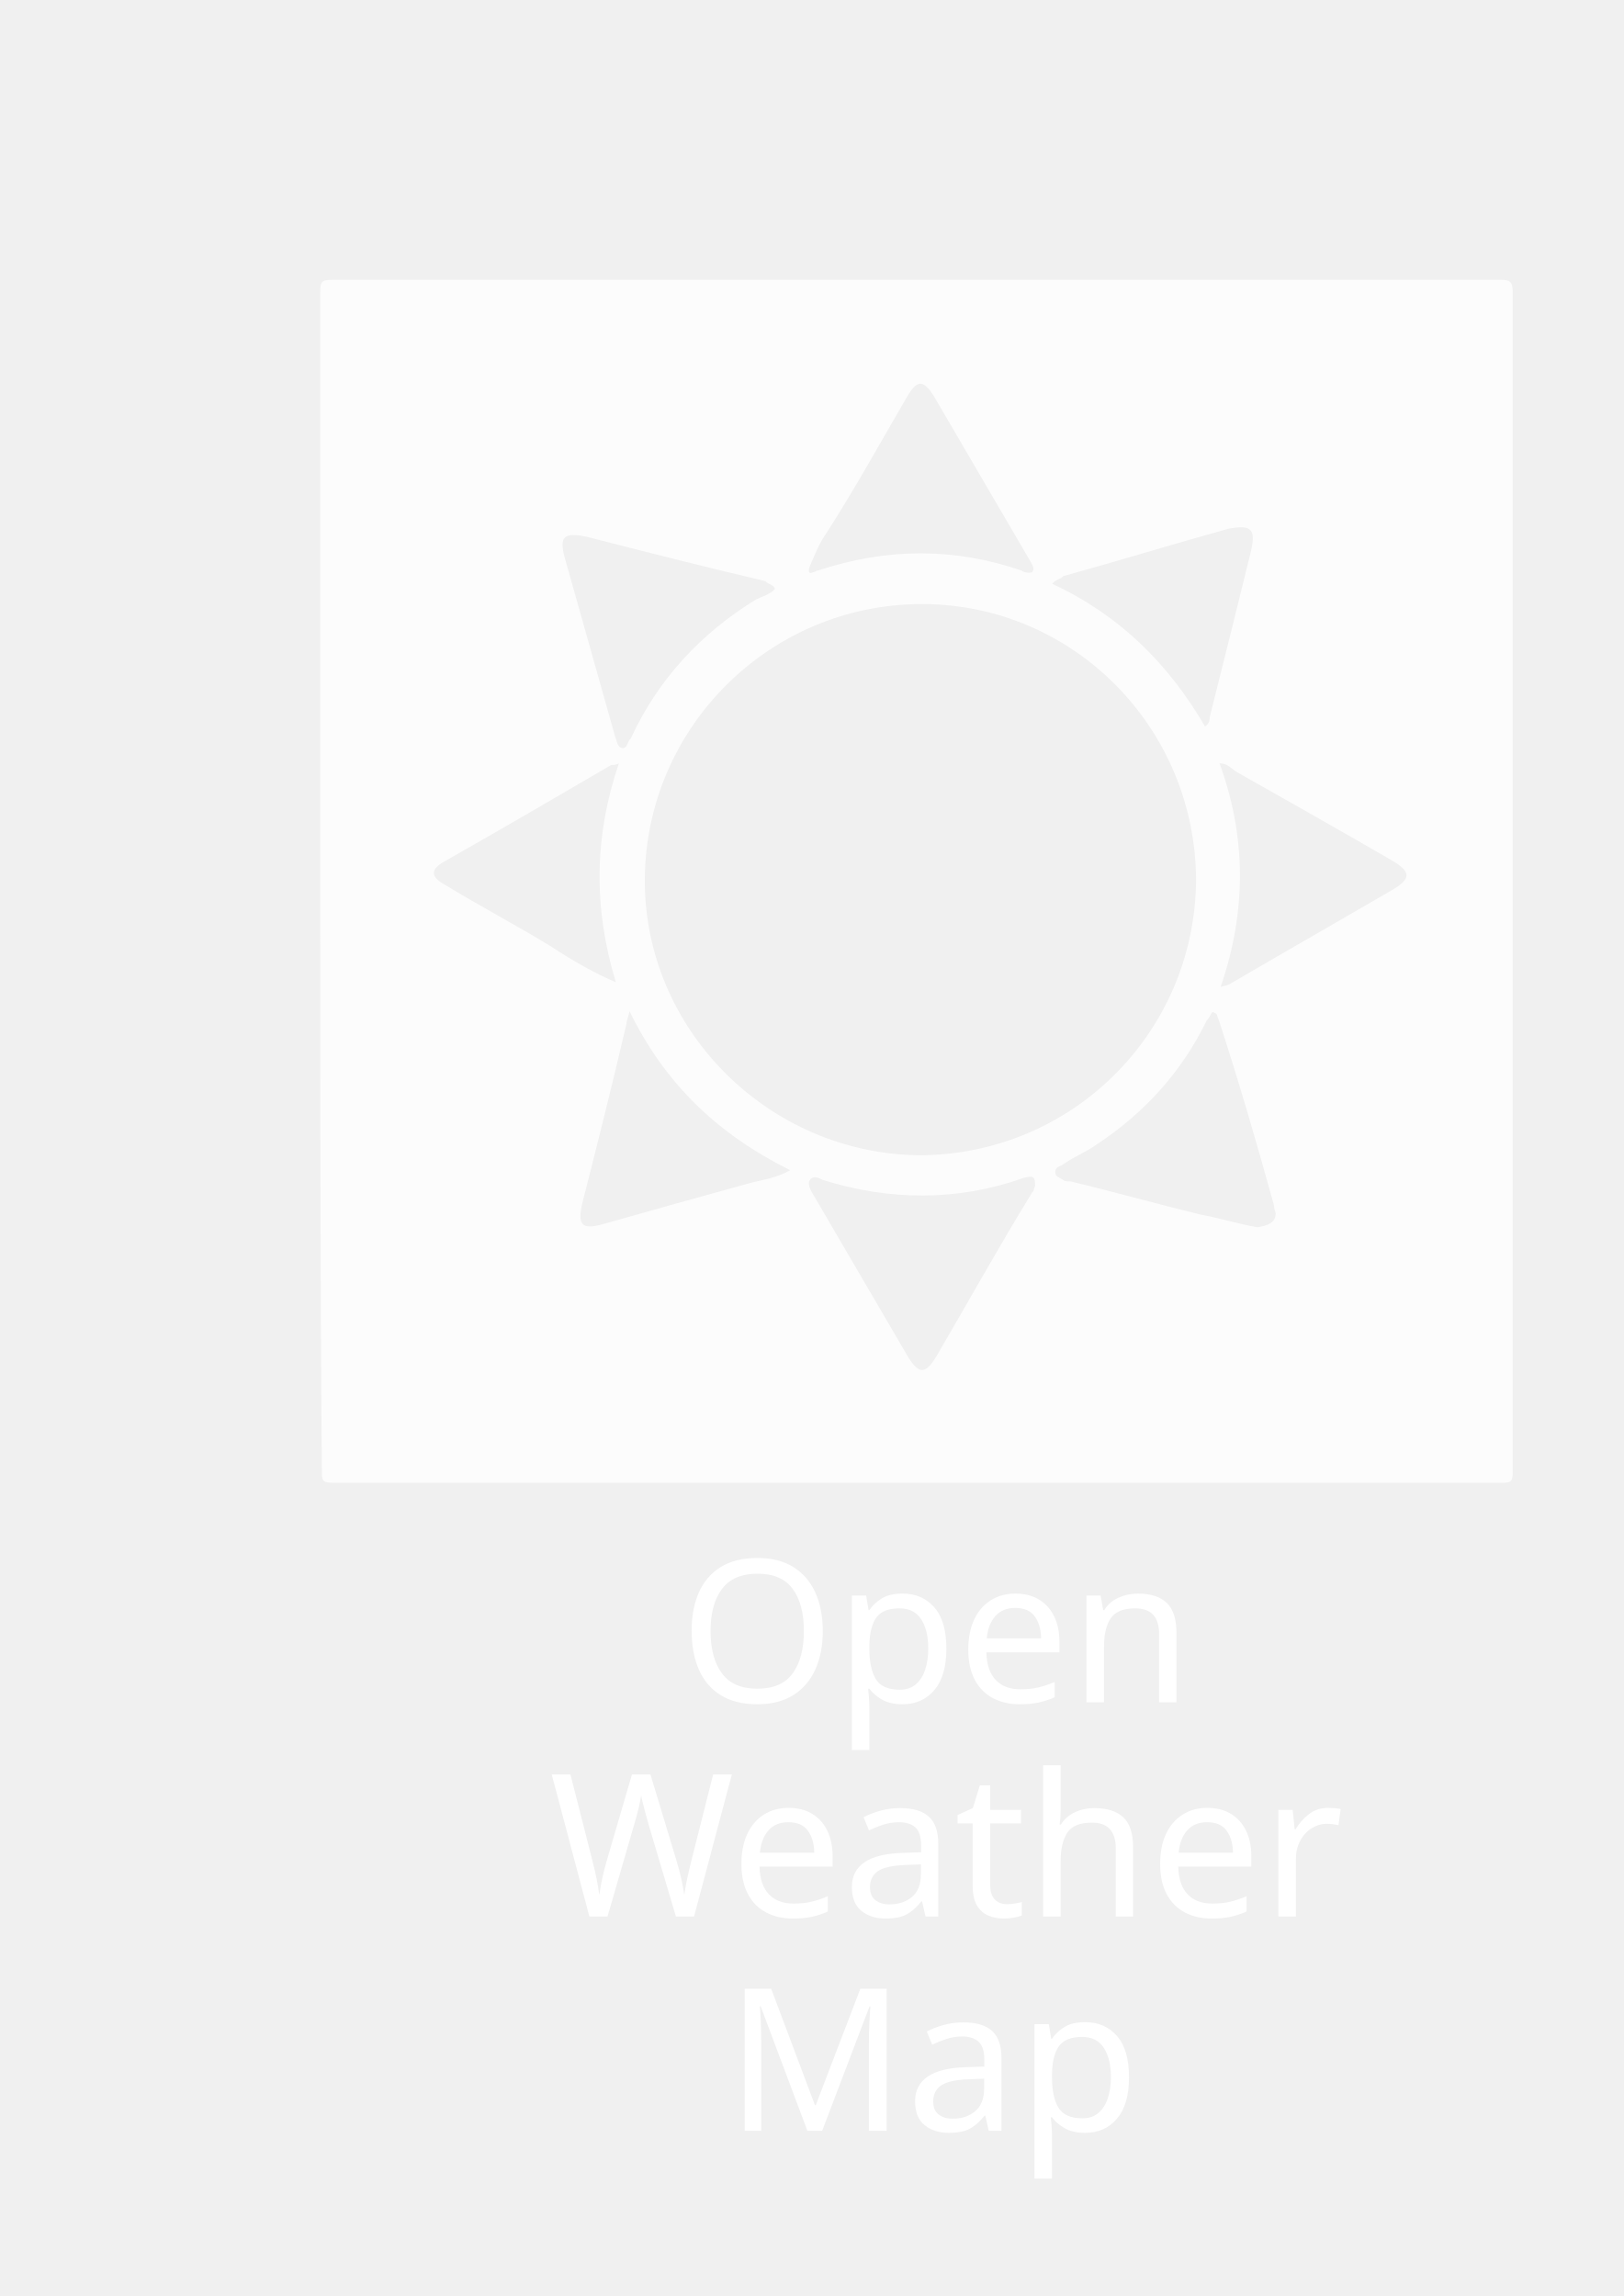
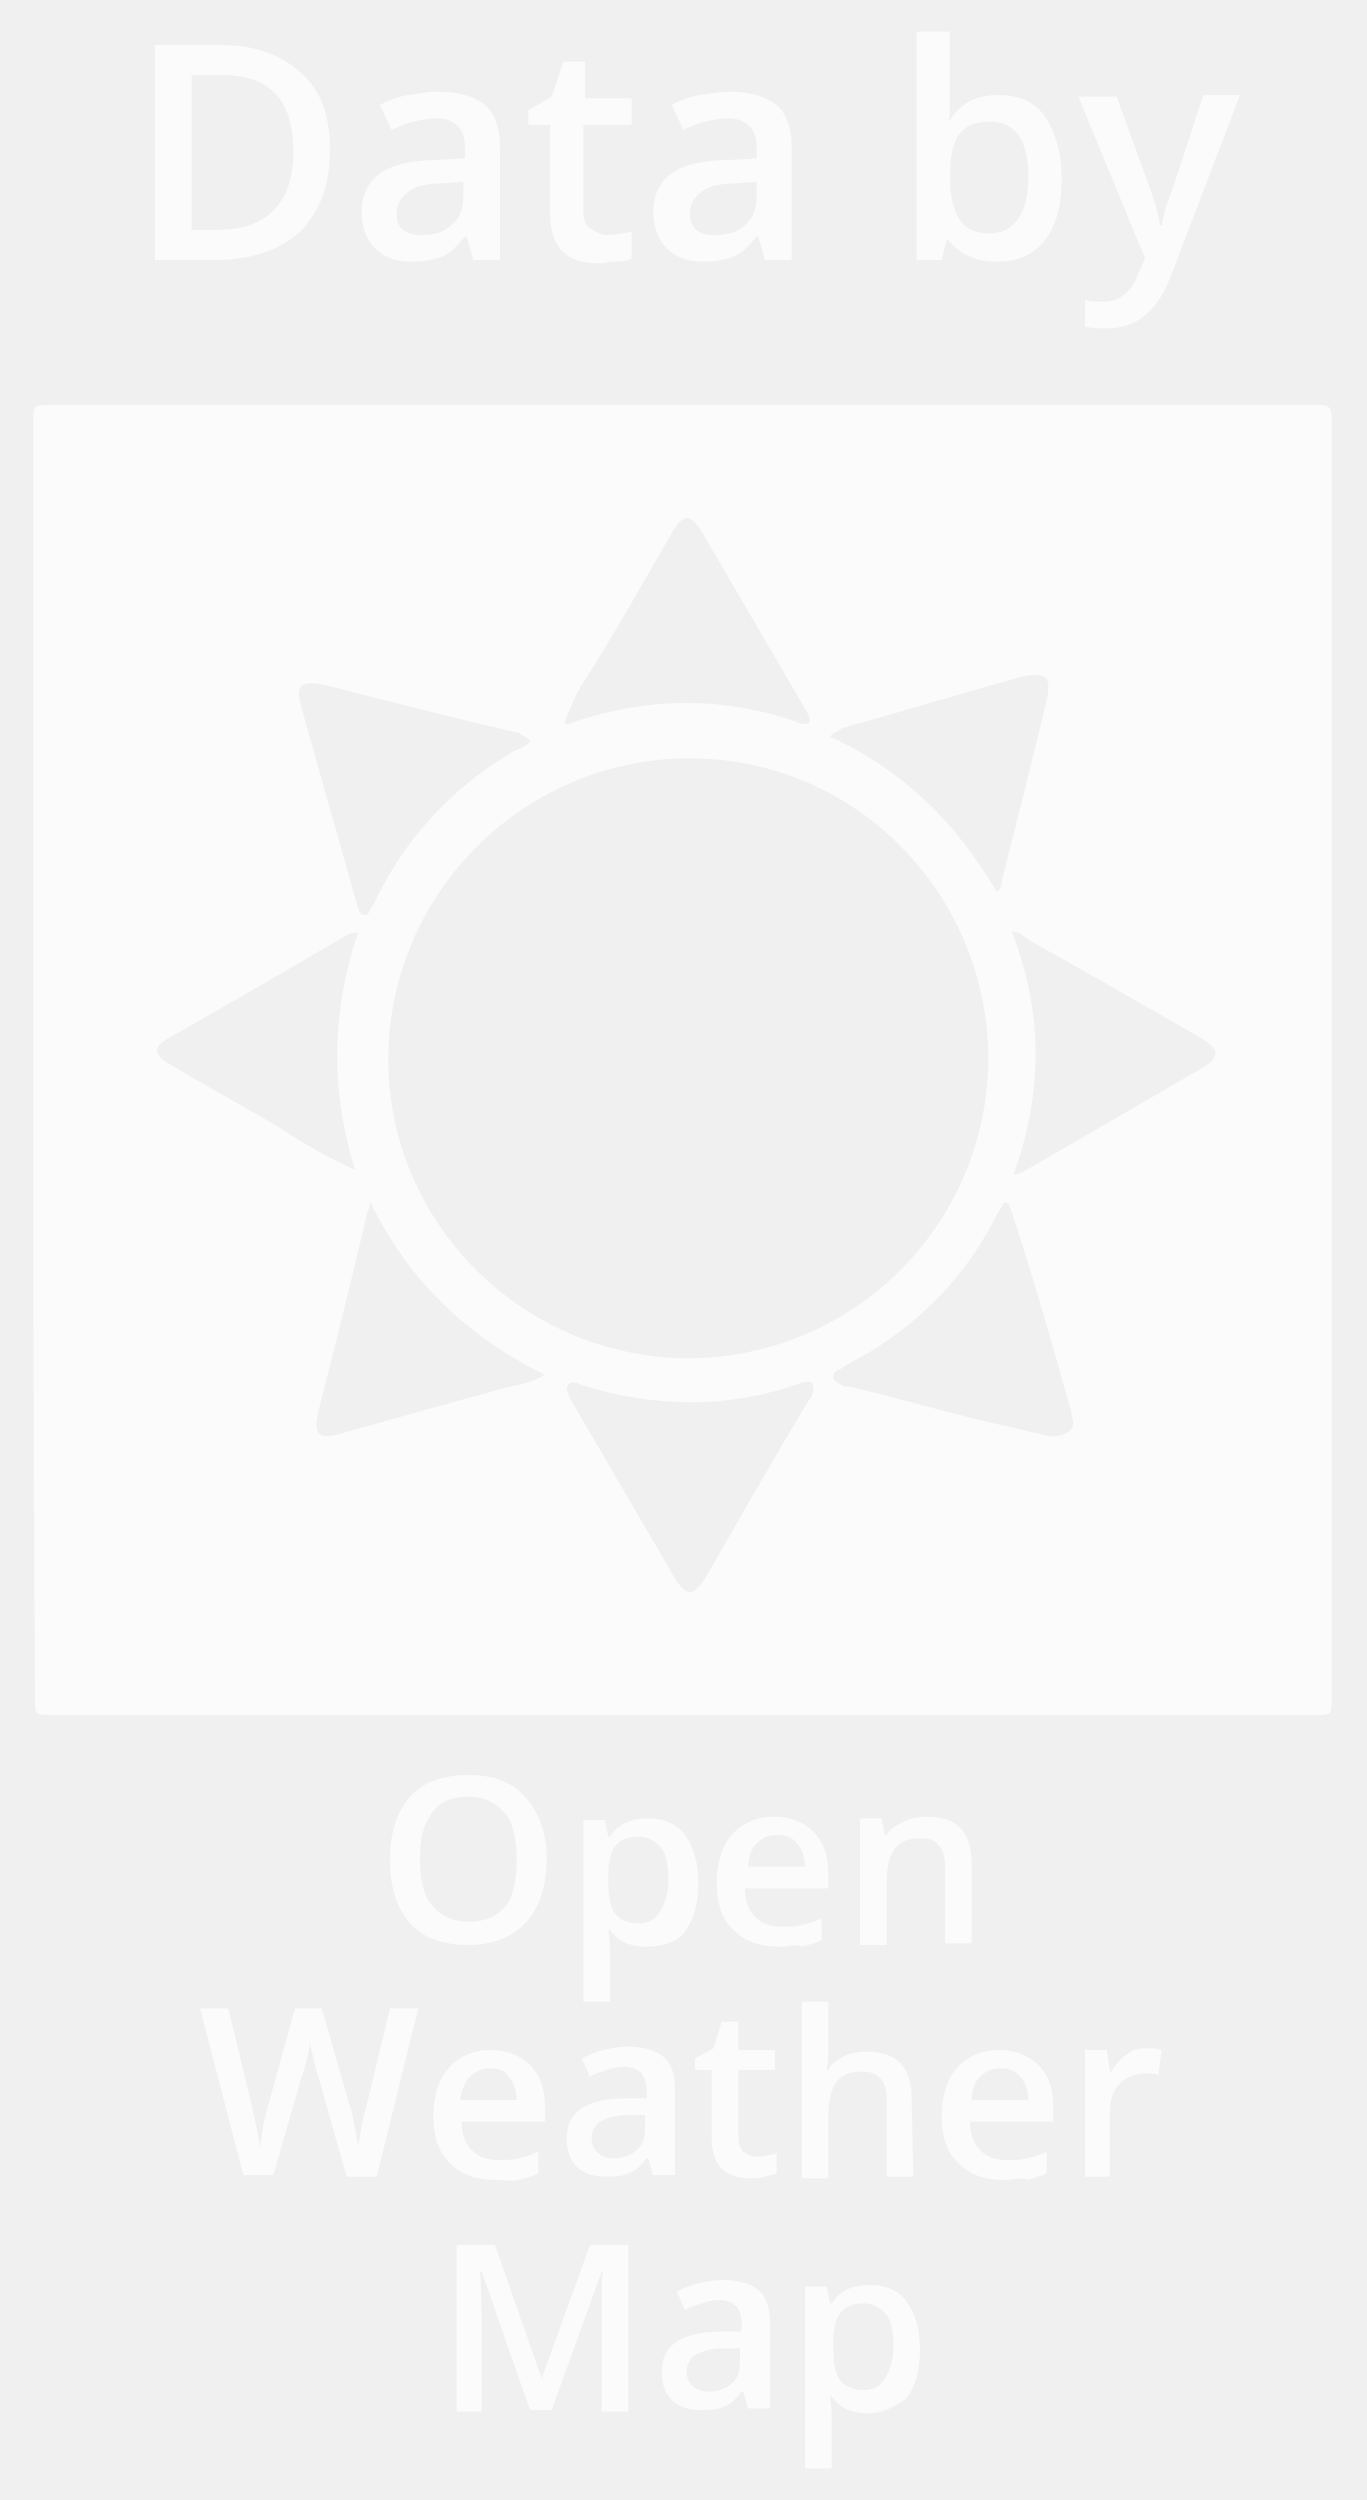
- <svg xmlns="http://www.w3.org/2000/svg" version="1.1" id="Layer_1" x="0px" y="0px" viewBox="0 0 595.3 841.9" enable-background="new 0 0 595.3 841.9" xml:space="preserve">
-   <text transform="matrix(1 0 0 1 249.1141 624.184)" fill="#FFFFFF" font-family="'ArialMT'" font-size="72.964">Open</text>
-   <text transform="matrix(1 0 0 1 201.4072 702.7587)" fill="#FFFFFF" font-family="'ArialMT'" font-size="72.964">Weather</text>
-   <text transform="matrix(1 0 0 1 265.951 781.3359)" fill="#FFFFFF" font-family="'ArialMT'" font-size="72.964">Map</text>
-   <g id="KDcvUg_1_" opacity="0.8">
-     <g id="XMLID_2_">
-       <path id="XMLID_56_" fill="#FFFFFF" d="M117.4,323.7c0-71.8,0-144.2,0-216.6c0-3.9,0.6-4.5,4.5-4.5c142.6,0,285.7,0,428.2,0    c3.4,0,4.5,0.6,4.5,4.5c0,144.2,0,288.5,0,432.7c0,3.4-0.6,3.9-3.9,3.9c-142.6,0-286.2,0-428.8,0c-3.9,0-3.9-1.1-3.9-4.5    C117.4,467.9,117.4,395.5,117.4,323.7z M336.9,423.6c56.1,0,101-44.9,101.6-100.5c0-56.1-44.9-101.6-100.5-101.6    S237,266.4,236.4,322C235.9,377.6,281.9,423,336.9,423.6z M379.5,434.8c0-3.4-0.6-3.9-4.5-2.8c-23.6,8.4-48.8,8.4-73.5,0.6    c-1.1-0.6-3.4-1.7-4.5,0c-1.1,1.1,0,3.4,0.6,4.5c11.8,20.2,23.6,40.4,35.4,60.6c3.9,6.2,6.2,6.2,10.1,0    c11.8-20.2,23-40.4,35.4-60.6C379,437.1,379,435.9,379.5,434.8z M467.7,444.9c0-0.6-0.6-1.1-0.6-2.8    c-6.2-22.5-12.9-45.5-20.2-67.9c-0.6-1.1-0.6-2.8-1.7-2.8c-1.1-1.1-1.1,1.1-2.8,2.8c-9,18.5-22.5,33.7-40.4,45.5    c-3.9,2.8-8.4,4.5-12.3,7.3c-0.6,0.6-2.8,0.6-2.8,2.8c0,1.7,1.1,1.7,2.8,2.8c0.6,0.6,1.7,0.6,2.8,0.6c16.3,3.9,32,8.4,48.3,12.3    c6.2,1.1,13.5,3.4,20.2,4.5C464.9,449.4,467.7,448.3,467.7,444.9z M298.2,209.8c0.6,0,1.1-0.6,1.7-0.6c25.3-8.4,50-8.4,74.6,0    c0.6,0.6,2.8,1.1,3.9,0.6c1.1-1.1,0-2.8-0.6-3.9c-11.8-20.2-23.6-40.4-35.4-60.6c-3.9-6.2-6.2-6.2-10.1,0.6    c-9.5,16.3-19.1,33.7-29.2,49.4c-2.8,3.9-4.5,8.4-6.2,12.3C296.5,208.6,295.9,210.9,298.2,209.8z M284.1,215.9    c-0.6-1.7-2.8-1.7-3.4-2.8c-21.9-5.1-43.8-10.7-65.7-16.3c-8.4-1.7-10.1,0-7.9,7.9c6.2,21.9,12.3,43.8,18.5,65.7    c0.6,1.1,0.6,3.9,2.8,3.9c1.7,0,1.7-2.8,2.8-3.4c10.1-21.9,25.8-38.7,46-51.1C279.6,218.7,283,217.6,284.1,215.9z M230.8,370.8    c-0.6,2.8-1.1,3.4-1.1,4.5c-5.1,21.9-10.7,44.3-16.3,66.2c-1.7,7.9,0,9.5,7.9,7.3c18-5.1,35.9-10.1,54.4-15.2    c4.5-1.1,9-1.7,14-4.5C262.8,415.7,243.7,397.2,230.8,370.8z M447.5,361.9c1.7-0.6,2.8-0.6,3.4-1.1c20.2-11.8,39.8-23,60.1-34.8    c6.2-3.9,6.2-6.2,0-10.1c-18.5-10.7-38.2-21.9-57.2-32.6c-2.2-1.1-3.4-3.4-6.7-3.4C457,306.9,457,334.4,447.5,361.9z M225.8,360.2    c-8.4-27.5-7.9-53.9,1.1-80.3c-1.1,0.6-1.7,0.6-2.8,0.6c-20.2,11.8-40.4,23.6-61.2,35.4c-5.1,2.8-5.1,5.6,0,8.4    c12.9,7.9,25.8,14.6,38.7,22.5C210,352.3,217.9,356.8,225.8,360.2z M441.8,266.4c1.7-1.1,1.7-2.8,1.7-3.4    c5.1-20.2,10.1-40.4,15.2-61.2c1.7-7.9,0-9.5-8.4-7.9c-20.2,5.6-40.4,11.8-60.6,17.4c-0.6,1.1-2.8,1.1-3.9,2.8    C410.4,225.5,428.4,243.4,441.8,266.4z" />
+ <svg xmlns="http://www.w3.org/2000/svg" version="1.1" id="Layer_1" x="0px" y="0px" viewBox="-58 26 82 150" style="enable-background:new -58 26 82 150;" xml:space="preserve">
+   <style type="text/css">
+ 	.st0{opacity:0.7;}
+ 	.st1{fill:#FFFFFF;}
+ 	.st2{enable-background:new    ;}
+ </style>
+   <g class="st0">
+     <g>
+       <g>
+         <path class="st1" d="M-38.2,35c0,2.1-0.6,3.7-1.8,4.9c-1.2,1.1-2.9,1.7-5.1,1.7h-3.6V28.7h4c2,0,3.6,0.6,4.8,1.7     S-38.2,33-38.2,35z M-40.4,35.1c0-3.1-1.4-4.6-4.3-4.6h-1.8v9.3h1.5C-42,39.8-40.4,38.2-40.4,35.1z" />
+         <path class="st1" d="M-29.6,41.6l-0.4-1.4h-0.1c-0.5,0.6-0.9,1-1.4,1.2c-0.5,0.2-1.1,0.3-1.8,0.3c-1,0-1.7-0.3-2.2-0.8     s-0.8-1.2-0.8-2.2s0.4-1.8,1.1-2.3s1.9-0.8,3.4-0.8l1.7-0.1V35c0-0.6-0.1-1.1-0.4-1.4c-0.3-0.3-0.7-0.5-1.3-0.5     c-0.5,0-1,0.1-1.4,0.2c-0.4,0.1-0.9,0.3-1.3,0.5l-0.7-1.5c0.5-0.3,1.1-0.5,1.7-0.6c0.6-0.1,1.2-0.2,1.8-0.2     c1.2,0,2.2,0.3,2.8,0.8c0.6,0.5,0.9,1.4,0.9,2.5v6.8H-29.6z M-32.7,40.1c0.8,0,1.4-0.2,1.8-0.6c0.5-0.4,0.7-1,0.7-1.8v-0.8     l-1.2,0.1c-1,0-1.7,0.2-2.1,0.5c-0.4,0.3-0.7,0.7-0.7,1.3c0,0.4,0.1,0.8,0.4,1C-33.5,40-33.2,40.1-32.7,40.1z" />
+         <path class="st1" d="M-21.6,40.1c0.5,0,1-0.1,1.5-0.2v1.6c-0.2,0.1-0.5,0.2-0.9,0.2s-0.7,0.1-1.1,0.1c-2,0-2.9-1-2.9-3.1v-5.2     h-1.3v-0.9l1.4-0.8l0.7-2.1h1.3v2.2h2.8v1.6H-23v5.1c0,0.5,0.1,0.9,0.4,1.1C-22.2,39.9-22,40.1-21.6,40.1z" />
+         <path class="st1" d="M-12.1,41.6l-0.4-1.4h-0.1c-0.5,0.6-0.9,1-1.4,1.2c-0.5,0.2-1.1,0.3-1.8,0.3c-1,0-1.7-0.3-2.2-0.8     s-0.8-1.2-0.8-2.2s0.4-1.8,1.1-2.3s1.9-0.8,3.4-0.8l1.7-0.1V35c0-0.6-0.1-1.1-0.4-1.4c-0.3-0.3-0.7-0.5-1.3-0.5     c-0.5,0-1,0.1-1.4,0.2c-0.4,0.1-0.9,0.3-1.3,0.5l-0.7-1.5c0.5-0.3,1.1-0.5,1.7-0.6c0.6-0.1,1.2-0.2,1.8-0.2     c1.2,0,2.2,0.3,2.8,0.8c0.6,0.5,0.9,1.4,0.9,2.5v6.8H-12.1z M-15.1,40.1c0.8,0,1.4-0.2,1.8-0.6c0.5-0.4,0.7-1,0.7-1.8v-0.8     l-1.2,0.1c-1,0-1.7,0.2-2.1,0.5c-0.4,0.3-0.7,0.7-0.7,1.3c0,0.4,0.1,0.8,0.4,1C-16,40-15.7,40.1-15.1,40.1z" />
+         <path class="st1" d="M1.9,31.7c1.2,0,2.2,0.4,2.8,1.3c0.6,0.9,1,2.1,1,3.7s-0.3,2.8-1,3.7s-1.6,1.3-2.9,1.3     c-1.2,0-2.2-0.4-2.9-1.3h-0.1l-0.3,1.2H-3V27.9h2v3.3c0,0.2,0,0.6,0,1.1c0,0.5,0,0.8-0.1,0.9H-1C-0.3,32.1,0.7,31.7,1.9,31.7z      M1.4,33.3c-0.8,0-1.4,0.2-1.8,0.7S-1,35.4-1,36.5v0.1c0,1.2,0.2,2,0.6,2.6s1,0.8,1.8,0.8c0.7,0,1.3-0.3,1.7-0.9     c0.4-0.6,0.6-1.4,0.6-2.5C3.7,34.4,2.9,33.3,1.4,33.3z" />
+         <path class="st1" d="M6.7,31.8H9l2,5.5c0.3,0.8,0.5,1.5,0.6,2.2h0.1c0.1-0.3,0.1-0.7,0.3-1.2s0.9-2.6,2.2-6.6h2.2l-4.2,11     c-0.8,2-2,3-3.8,3c-0.5,0-0.9,0-1.3-0.1v-1.6c0.3,0.1,0.7,0.1,1.1,0.1c1,0,1.7-0.6,2.1-1.7l0.4-0.9L6.7,31.8z" />
+       </g>
+     </g>
+     <g class="st2">
+       <path class="st1" d="M-25.2,137.5c0,1.6-0.4,2.9-1.2,3.8s-2,1.4-3.5,1.4s-2.7-0.4-3.5-1.3c-0.8-0.9-1.2-2.2-1.2-3.8    s0.4-2.9,1.2-3.8s2-1.3,3.5-1.3s2.6,0.4,3.4,1.3S-25.2,135.9-25.2,137.5z M-32.8,137.5c0,1.2,0.2,2.2,0.7,2.8s1.2,1,2.2,1    s1.7-0.3,2.2-0.9s0.7-1.6,0.7-2.8s-0.2-2.2-0.7-2.8s-1.2-1-2.2-1s-1.7,0.3-2.2,1S-32.8,136.3-32.8,137.5z" />
+       <path class="st1" d="M-19.2,142.8c-1,0-1.7-0.3-2.2-1h-0.1c0.1,0.6,0.1,1,0.1,1.2v3.1h-1.6v-10.9h1.3c0,0.1,0.1,0.5,0.2,1h0.1    c0.5-0.8,1.3-1.1,2.3-1.1c0.9,0,1.7,0.3,2.2,1s0.8,1.6,0.8,2.9s-0.3,2.2-0.8,2.9S-18.4,142.8-19.2,142.8z M-19.7,136.2    c-0.6,0-1.1,0.2-1.4,0.6s-0.4,1-0.4,1.8v0.2c0,0.9,0.1,1.6,0.4,2s0.8,0.6,1.4,0.6s1-0.2,1.3-0.7s0.5-1.1,0.5-1.9    c0-0.8-0.1-1.5-0.4-1.9C-18.7,136.4-19.2,136.2-19.7,136.2z" />
+       <path class="st1" d="M-11.2,142.8c-1.2,0-2.1-0.3-2.8-1c-0.7-0.7-1-1.6-1-2.8s0.3-2.2,0.9-2.9s1.5-1.1,2.5-1.1s1.8,0.3,2.4,0.9    c0.6,0.6,0.9,1.4,0.9,2.5v0.9h-5c0,0.7,0.2,1.3,0.6,1.7c0.4,0.4,0.9,0.6,1.6,0.6c0.4,0,0.9,0,1.2-0.1c0.4-0.1,0.8-0.2,1.2-0.4v1.3    c-0.4,0.2-0.8,0.3-1.2,0.4C-10.2,142.6-10.6,142.8-11.2,142.8z M-11.4,136.1c-0.5,0-0.9,0.2-1.2,0.5s-0.5,0.8-0.5,1.4h3.4    c0-0.6-0.2-1.1-0.5-1.4C-10.5,136.2-10.9,136.1-11.4,136.1z" />
+       <path class="st1" d="M0.3,142.6h-1.6V138c0-0.6-0.1-1-0.4-1.3c-0.2-0.3-0.6-0.4-1.1-0.4c-0.7,0-1.2,0.2-1.5,0.6s-0.5,1.1-0.5,2    v3.8h-1.6v-7.6h1.3l0.2,1h0.1c0.2-0.4,0.6-0.6,1-0.8s0.9-0.3,1.4-0.3c1.8,0,2.7,0.9,2.7,2.8C0.3,137.8,0.3,142.6,0.3,142.6z" />
+     </g>
+     <g class="st2">
+       <path class="st1" d="M-35.4,156.6h-1.8l-1.7-6c-0.1-0.3-0.2-0.6-0.3-1.1s-0.2-0.8-0.2-1c0,0.3-0.1,0.7-0.2,1.1s-0.2,0.8-0.3,1    l-1.7,5.9h-1.8l-1.3-5l-1.3-5h1.7l1.4,5.8c0.2,0.9,0.4,1.8,0.5,2.5c0.1-0.4,0.1-0.8,0.2-1.3s0.2-0.9,0.3-1.2l1.6-5.8h1.6l1.7,5.9    c0.2,0.5,0.3,1.4,0.5,2.4c0.1-0.7,0.2-1.5,0.5-2.5l1.4-5.8h1.7L-35.4,156.6z" />
+       <path class="st1" d="M-28.2,156.8c-1.2,0-2.1-0.3-2.8-1c-0.7-0.7-1-1.6-1-2.8s0.3-2.2,0.9-2.9s1.5-1.1,2.5-1.1s1.8,0.3,2.4,0.9    s0.9,1.4,0.9,2.5v0.9h-5c0,0.7,0.2,1.3,0.6,1.7s0.9,0.6,1.6,0.6c0.4,0,0.9,0,1.2-0.1c0.4-0.1,0.8-0.2,1.2-0.4v1.3    c-0.4,0.2-0.8,0.3-1.2,0.4S-27.8,156.8-28.2,156.8z M-28.6,150.1c-0.5,0-0.9,0.2-1.2,0.5s-0.5,0.8-0.6,1.4h3.4    c0-0.6-0.2-1.1-0.5-1.4C-27.7,150.2-28.1,150.1-28.6,150.1z" />
+       <path class="st1" d="M-18.8,156.6l-0.3-1.1h-0.1c-0.4,0.5-0.7,0.8-1.1,0.9c-0.4,0.2-0.8,0.2-1.4,0.2c-0.7,0-1.3-0.2-1.7-0.6    s-0.6-1-0.6-1.7c0-0.8,0.3-1.4,0.9-1.8s1.5-0.6,2.6-0.6h1.3v-0.4c0-0.5-0.1-0.8-0.3-1.1c-0.2-0.2-0.6-0.4-1-0.4s-0.8,0.1-1.1,0.2    s-0.7,0.2-1,0.4l-0.5-1.1c0.4-0.2,0.9-0.4,1.3-0.5c0.5-0.1,0.9-0.2,1.4-0.2c1,0,1.7,0.2,2.2,0.6s0.7,1.1,0.7,2v5.1h-1.3V156.6z     M-21.2,155.5c0.6,0,1.1-0.2,1.4-0.5c0.4-0.3,0.5-0.8,0.5-1.4v-0.7h-1c-0.8,0-1.3,0.2-1.7,0.4c-0.3,0.2-0.5,0.6-0.5,1    c0,0.3,0.1,0.6,0.3,0.8C-21.9,155.4-21.6,155.5-21.2,155.5z" />
+       <path class="st1" d="M-12.6,155.4c0.4,0,0.8-0.1,1.2-0.2v1.2c-0.2,0.1-0.4,0.1-0.7,0.2c-0.3,0.1-0.6,0.1-0.9,0.1    c-1.5,0-2.3-0.8-2.3-2.4v-4.1h-1v-0.7l1.1-0.6l0.5-1.6h1v1.7h2.2v1.2h-2.2v4c0,0.4,0.1,0.7,0.3,0.9    C-13.1,155.3-12.9,155.4-12.6,155.4z" />
+       <path class="st1" d="M-3.2,156.6h-1.6V152c0-0.6-0.1-1-0.4-1.3c-0.2-0.3-0.6-0.4-1.1-0.4c-0.7,0-1.2,0.2-1.5,0.6    c-0.3,0.4-0.5,1.1-0.5,2v3.8h-1.6v-10.6h1.6v2.7c0,0.4,0,0.9-0.1,1.4h0.1c0.2-0.4,0.5-0.6,0.9-0.8s0.8-0.3,1.4-0.3    c1.8,0,2.7,0.9,2.7,2.8L-3.2,156.6L-3.2,156.6z" />
+       <path class="st1" d="M2.3,156.8c-1.2,0-2.1-0.3-2.8-1s-1-1.6-1-2.8s0.3-2.2,0.9-2.9s1.5-1.1,2.5-1.1s1.8,0.3,2.4,0.9    c0.6,0.6,0.9,1.4,0.9,2.5v0.9h-5c0,0.7,0.2,1.3,0.6,1.7s0.9,0.6,1.6,0.6c0.4,0,0.9,0,1.2-0.1c0.4-0.1,0.8-0.2,1.2-0.4v1.3    c-0.4,0.2-0.8,0.3-1.2,0.4C3.3,156.6,2.8,156.8,2.3,156.8z M2,150.1c-0.5,0-0.9,0.2-1.2,0.5s-0.5,0.8-0.5,1.4h3.4    c0-0.6-0.2-1.1-0.5-1.4C2.9,150.2,2.5,150.1,2,150.1z" />
+       <path class="st1" d="M10.9,148.9c0.3,0,0.6,0,0.8,0.1l-0.2,1.5c-0.2-0.1-0.5-0.1-0.7-0.1c-0.6,0-1.2,0.2-1.6,0.6    c-0.4,0.4-0.6,1-0.6,1.6v4H7.1v-7.6h1.3l0.2,1.3h0.1c0.2-0.5,0.6-0.8,1-1.1S10.4,148.9,10.9,148.9z" />
+     </g>
+     <g class="st2">
+       <path class="st1" d="M-26.2,170.6l-2.9-8.3h-0.1c0.1,1.2,0.1,2.4,0.1,3.5v4.9h-1.5v-10h2.3l2.8,8l0,0l2.9-8h2.3v10h-1.6v-5.1    c0-0.5,0-1.1,0-1.9s0-1.3,0.1-1.4h-0.1l-3,8.3L-26.2,170.6L-26.2,170.6z" />
+       <path class="st1" d="M-13.1,170.6l-0.3-1.1h-0.1c-0.4,0.5-0.7,0.8-1.1,0.9c-0.4,0.2-0.8,0.2-1.4,0.2c-0.7,0-1.3-0.2-1.7-0.6    s-0.6-1-0.6-1.7c0-0.8,0.3-1.4,0.9-1.8s1.5-0.6,2.6-0.6h1.3v-0.4c0-0.5-0.1-0.8-0.3-1.1c-0.2-0.2-0.6-0.4-1-0.4s-0.8,0.1-1.1,0.2    c-0.3,0.1-0.7,0.2-1,0.4l-0.5-1.1c0.4-0.2,0.9-0.4,1.3-0.5c0.5-0.1,0.9-0.2,1.4-0.2c1,0,1.7,0.2,2.2,0.6c0.5,0.4,0.7,1.1,0.7,2    v5.1h-1.3V170.6z M-15.5,169.5c0.6,0,1.1-0.2,1.4-0.5c0.4-0.3,0.5-0.8,0.5-1.4v-0.7h-1c-0.8,0-1.3,0.2-1.7,0.4    c-0.3,0.2-0.5,0.6-0.5,1c0,0.3,0.1,0.6,0.3,0.8C-16.2,169.4-15.9,169.5-15.5,169.5z" />
+       <path class="st1" d="M-5.9,170.8c-1,0-1.7-0.3-2.2-1h-0.1c0.1,0.6,0.1,1,0.1,1.2v3.1h-1.6v-10.9h1.3c0,0.1,0.1,0.5,0.2,1h0.1    c0.5-0.8,1.3-1.1,2.3-1.1c0.9,0,1.7,0.3,2.2,1s0.8,1.6,0.8,2.9s-0.3,2.2-0.8,2.9C-4.2,170.3-4.9,170.8-5.9,170.8z M-6.2,164.2    c-0.6,0-1.1,0.2-1.4,0.6s-0.4,1-0.4,1.8v0.2c0,0.9,0.1,1.6,0.4,2s0.8,0.6,1.4,0.6s1-0.2,1.3-0.7s0.5-1.1,0.5-1.9    c0-0.8-0.1-1.5-0.4-1.9C-5.2,164.4-5.7,164.2-6.2,164.2z" />
+     </g>
+     <g id="KDcvUg_1_">
+       <g>
+         <g id="XMLID_16_">
+           <path id="XMLID_17_" class="st1" d="M-56,89.7c0-12.8,0-25.7,0-38.6c0-0.7,0.1-0.8,0.8-0.8c25.4,0,50.9,0,76.3,0      c0.6,0,0.8,0.1,0.8,0.8c0,25.7,0,51.4,0,77.1c0,0.6-0.1,0.7-0.7,0.7c-25.4,0-51,0-76.4,0c-0.7,0-0.7-0.2-0.7-0.8      C-56,115.4-56,102.5-56,89.7z M-16.8,107.5c10,0,18-8,18.1-17.9c0-10-8-18.1-17.9-18.1s-18,8-18.1,17.9S-26.7,107.4-16.8,107.5z       M-9.2,109.5c0-0.6-0.1-0.7-0.8-0.5c-4.2,1.5-8.7,1.5-13.1,0.1c-0.2-0.1-0.6-0.3-0.8,0c-0.2,0.2,0,0.6,0.1,0.8      c2.1,3.6,4.2,7.2,6.3,10.8c0.7,1.1,1.1,1.1,1.8,0c2.1-3.6,4.1-7.2,6.3-10.8C-9.3,109.9-9.3,109.7-9.2,109.5z M6.4,111.3      c0-0.1-0.1-0.2-0.1-0.5c-1.1-4-2.3-8.1-3.6-12.1c-0.1-0.2-0.1-0.5-0.3-0.5c-0.2-0.2-0.2,0.2-0.5,0.5c-1.6,3.3-4,6-7.2,8.1      c-0.7,0.5-1.5,0.8-2.2,1.3c-0.1,0.1-0.5,0.1-0.5,0.5c0,0.3,0.2,0.3,0.5,0.5c0.1,0.1,0.3,0.1,0.5,0.1c2.9,0.7,5.7,1.5,8.6,2.2      c1.1,0.2,2.4,0.6,3.6,0.8C5.9,112.1,6.4,111.9,6.4,111.3z M-23.8,69.4c0.1,0,0.2-0.1,0.3-0.1c4.5-1.5,8.9-1.5,13.3,0      c0.1,0.1,0.5,0.2,0.7,0.1c0.2-0.2,0-0.5-0.1-0.7c-2.1-3.6-4.2-7.2-6.3-10.8c-0.7-1.1-1.1-1.1-1.8,0.1c-1.7,2.9-3.4,6-5.2,8.8      c-0.5,0.7-0.8,1.5-1.1,2.2C-24.1,69.2-24.2,69.6-23.8,69.4z M-26.2,70.5c-0.1-0.3-0.5-0.3-0.6-0.5c-3.9-0.9-7.8-1.9-11.7-2.9      c-1.5-0.3-1.8,0-1.4,1.4c1.1,3.9,2.2,7.8,3.3,11.7c0.1,0.2,0.1,0.7,0.5,0.7c0.3,0,0.3-0.5,0.5-0.6c1.8-3.9,4.6-6.9,8.2-9.1      C-27.1,71-26.4,70.8-26.2,70.5z M-35.8,98.1c0,0.5-0.2,0.6-0.2,0.8c-0.9,3.9-1.9,7.9-2.9,11.8c-0.3,1.4,0,1.7,1.4,1.3      c3.2-0.9,6.4-1.8,9.7-2.7c0.8-0.2,1.6-0.3,2.5-0.8C-30.1,106.1-33.5,102.8-35.8,98.1z M2.8,96.5c0.3-0.1,0.5-0.1,0.6-0.2      c3.6-2.1,7.1-4.1,10.7-6.2c1.1-0.7,1.1-1.1,0-1.8c-3.3-1.9-6.8-3.9-10.2-5.8c-0.4-0.2-0.6-0.6-1.2-0.6      C4.6,86.7,4.6,91.6,2.8,96.5z M-36.7,96.2c-1.5-4.9-1.4-9.6,0.2-14.3C-36.7,82-36.8,82-37,82c-3.6,2.1-7.2,4.2-10.9,6.3      c-0.9,0.5-0.9,1,0,1.5c2.3,1.4,4.6,2.6,6.9,4C-39.5,94.8-38,95.6-36.7,96.2z M1.8,79.5c0.3-0.2,0.3-0.5,0.3-0.6      C3,75.3,3.9,71.8,4.8,68c0.3-1.4,0-1.7-1.5-1.4c-3.6,1-7.2,2.1-10.8,3.1c-0.1,0.2-0.5,0.2-0.7,0.5C-3.8,72.2-0.6,75.4,1.8,79.5z      " />
+         </g>
+       </g>
    </g>
  </g>
</svg>
